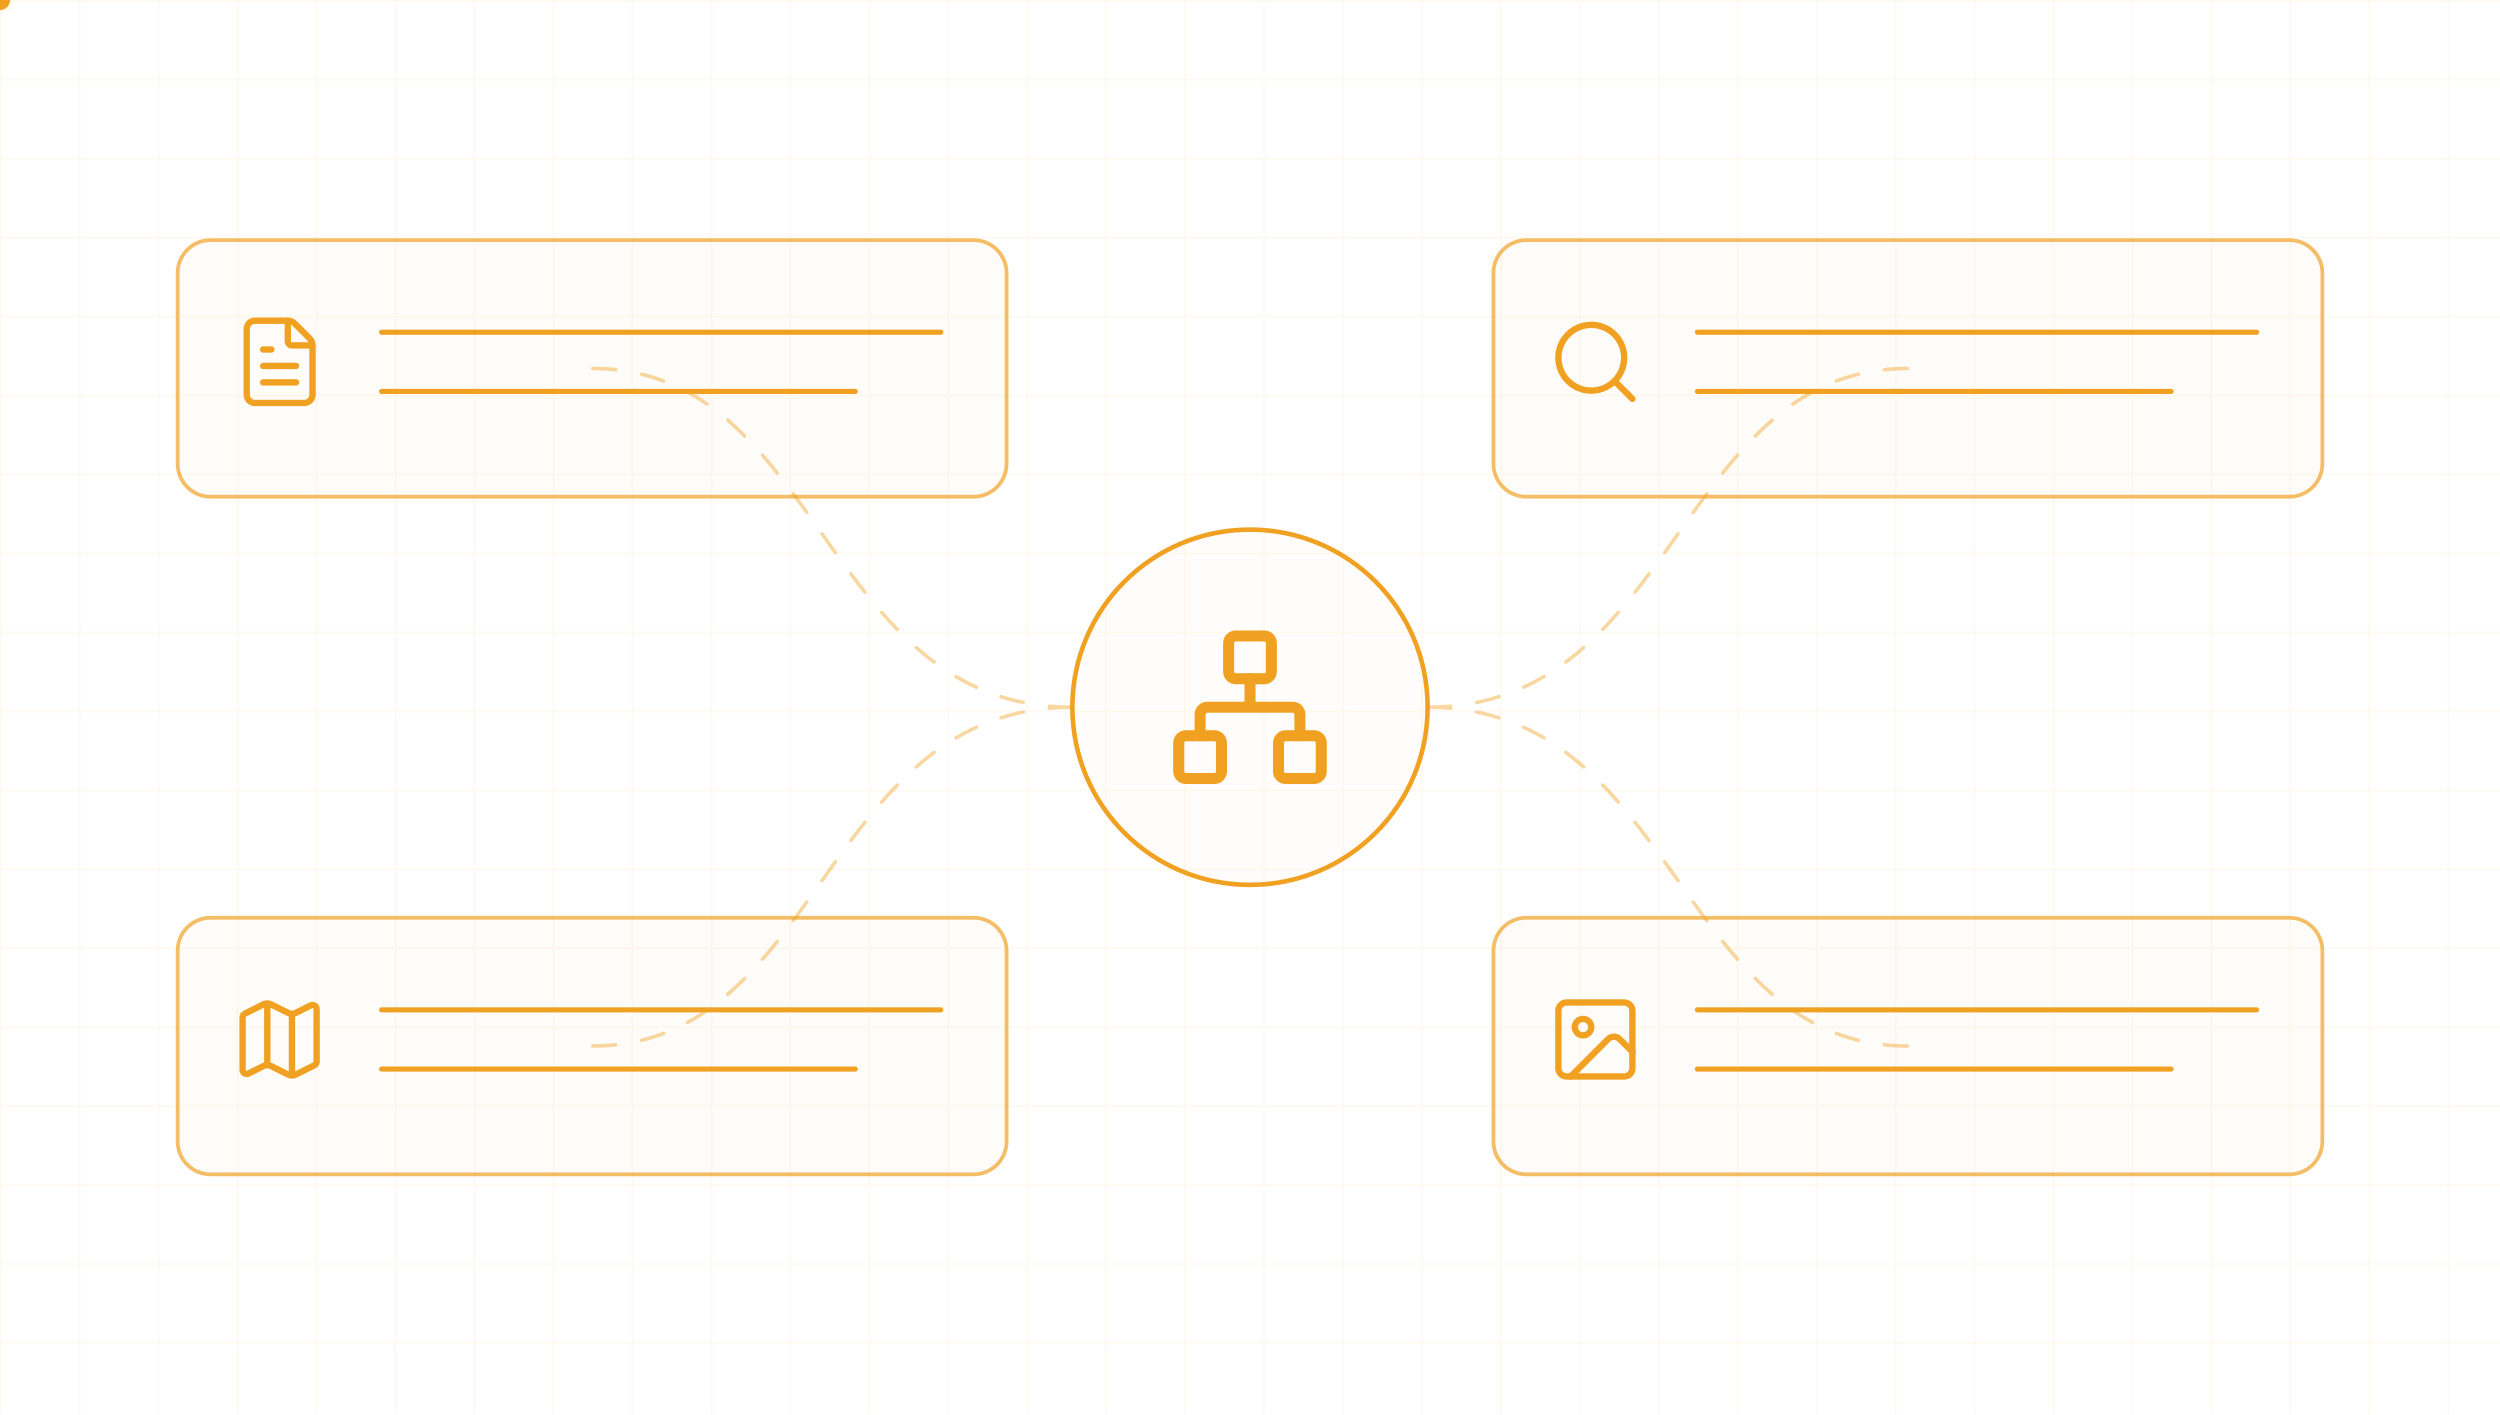
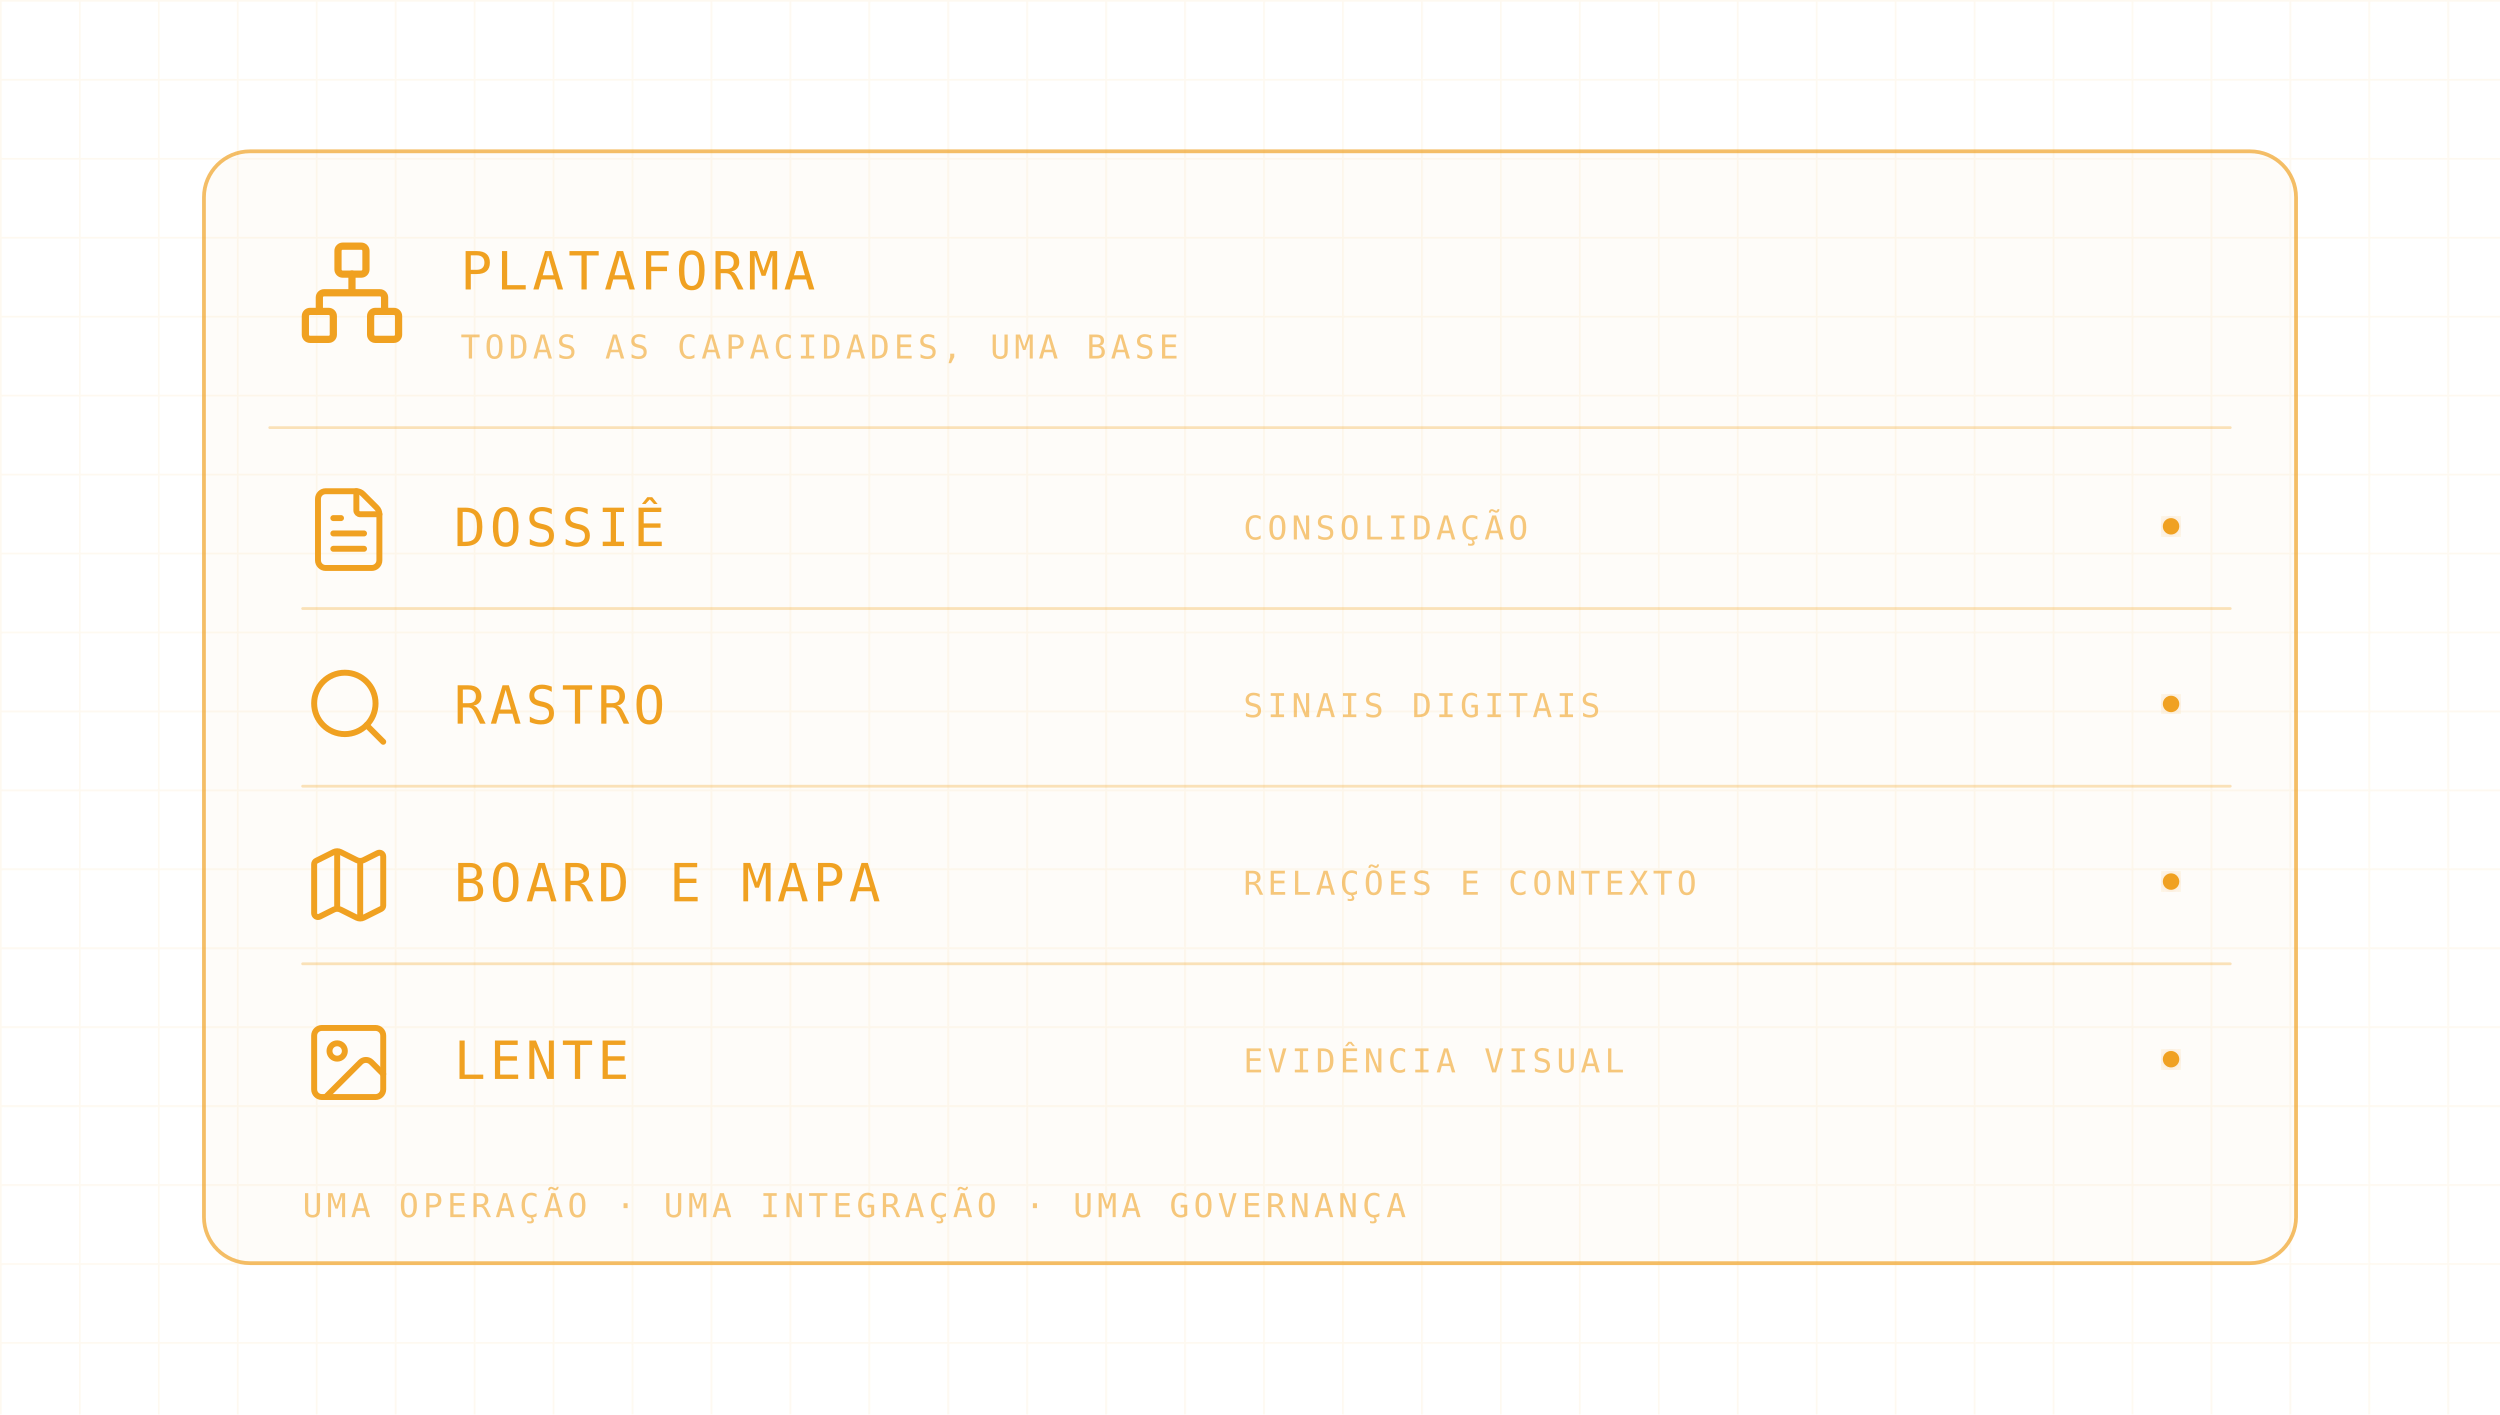
<svg xmlns="http://www.w3.org/2000/svg" width="760" height="430" viewBox="0 0 760 430" role="img" aria-labelledby="title description">
  <style>
  :host{display:block;color:#f0a121}
  svg{display:block;width:100%;height:auto;aspect-ratio:16/9;background:transparent;overflow:hidden}
  .sk-grid{fill:none;stroke:#f0a121;stroke-width:1;stroke-opacity:.07}
  .sk-line,.sk-icon,.sk-flow,.sk-hair,.sk-ghost{fill:none;stroke:#f0a121;stroke-linecap:round;stroke-linejoin:round;vector-effect:non-scaling-stroke}
  .sk-line,.sk-icon{stroke-width:1.55}
  .sk-hair{stroke-width:.85;stroke-opacity:.3}
  .sk-ghost{stroke-width:1;stroke-opacity:.28;stroke-dasharray:5 7}
  .sk-flow{stroke-width:1.1;stroke-opacity:.42;stroke-dasharray:7 8;animation:flow 2.2s linear infinite}
  .sk-plane,.sk-row-bg,.sk-icon-box{fill:rgba(240,161,33,.024);stroke:#f0a121;stroke-width:1.15;stroke-opacity:.68;vector-effect:non-scaling-stroke}
  .sk-row-bg{fill:rgba(240,161,33,.018);stroke-opacity:.24}
  .sk-icon-box{stroke-opacity:.34}
  .sk-hot{fill:#f0a121;filter:url(#soft-glow)}
  .sk-label{fill:#f0a121;font:500 16px 'DM Mono',ui-monospace,monospace;letter-spacing:.08em}
  .sk-small-label{fill:#f0a121;fill-opacity:.58;font:500 10px 'DM Mono',ui-monospace,monospace;letter-spacing:.13em}
  .is-muted{opacity:.45}
  .sk-corner{fill:none;stroke:#f0a121;stroke-width:1;stroke-opacity:.35}
  .sk-node-ring,.sk-timeline-dot{fill:rgba(240,161,33,.018);stroke:#f0a121;stroke-width:1.4;vector-effect:non-scaling-stroke}
  .sk-timeline-dot{fill:#f0a121;stroke-width:0;filter:url(#soft-glow)}
  @keyframes flow{to{stroke-dashoffset:-30}}
  @media(prefers-reduced-motion:reduce){*{animation:none!important}}
</style>
  <defs>
    <pattern id="platform-grid" width="24" height="24" patternUnits="userSpaceOnUse">
      <path d="M24 0H0V24" class="sk-grid" />
    </pattern>
    <filter id="soft-glow">
      <feGaussianBlur stdDeviation="3" result="blur" />
      <feMerge>
        <feMergeNode in="blur" />
        <feMergeNode in="SourceGraphic" />
      </feMerge>
    </filter>
  </defs>
  <rect width="760" height="430" fill="url(#platform-grid)" />
-   <circle class="sk-node-ring" cx="380" cy="215" r="54" />
-   <g class="sk-icon" transform="translate(354 189) scale(2.166667)">
+   <rect class="sk-plane" x="62" y="46" width="636" height="338" rx="14" />
+   <g class="sk-icon" transform="translate(90 72) scale(1.416667)">
    <rect x="16" y="16" width="6" height="6" rx="1" />
    <rect x="2" y="16" width="6" height="6" rx="1" />
    <rect x="9" y="2" width="6" height="6" rx="1" />
    <path d="M5 16v-3a1 1 0 0 1 1-1h12a1 1 0 0 1 1 1v3M12 12V8" />
  </g>
-   <path class="sk-flow" d="M326 215C250 215 250 112 180 112M434 215C510 215 510 112 580 112M326 215C250 215 250 318 180 318M434 215C510 215 510 318 580 318" />
-   <g class="sk-stage " transform="translate(54 73)">
-     <rect class="sk-plane" x="0" y="0" width="252" height="78" rx="10" />
-     <g class="sk-icon" transform="translate(16 22) scale(1.25)">
+   <text class="sk-label" x="140" y="88">PLATAFORMA</text>
+   <text class="sk-small-label" x="140" y="109">TODAS AS CAPACIDADES, UMA BASE</text>
+   <path class="sk-hair" d="M82 130h596" />
+   <g transform="translate(92 142)">
+     <g class="sk-icon" transform="translate(0 5) scale(1.166667)">
      <path d="M6 22a2 2 0 0 1-2-2V4a2 2 0 0 1 2-2h8a2.4 2.4 0 0 1 1.704.706l3.588 3.588A2.4 2.4 0 0 1 20 8v12a2 2 0 0 1-2 2z" />
      <path d="M14 2v5a1 1 0 0 0 1 1h5M10 9H8M16 13H8M16 17H8" />
    </g>
-     <path class="sk-line" d="M62 28h170M62 46h144" />
+     <text class="sk-label" x="46" y="24">DOSSIÊ</text>
+     <text class="sk-small-label" x="286" y="22">CONSOLIDAÇÃO</text>
+     <circle class="sk-hot" cx="568" cy="18" r="2.5" />
+     <path class="sk-hair" d="M0 43h586" />
  </g>
-   <g class="sk-stage " transform="translate(454 73)">
-     <rect class="sk-plane" x="0" y="0" width="252" height="78" rx="10" />
-     <g class="sk-icon" transform="translate(16 22) scale(1.25)">
+   <g transform="translate(92 196)">
+     <g class="sk-icon" transform="translate(0 5) scale(1.166667)">
      <path d="m21 21-4.34-4.34" />
      <circle cx="11" cy="11" r="8" />
    </g>
-     <path class="sk-line" d="M62 28h170M62 46h144" />
+     <text class="sk-label" x="46" y="24">RASTRO</text>
+     <text class="sk-small-label" x="286" y="22">SINAIS DIGITAIS</text>
+     <circle class="sk-hot" cx="568" cy="18" r="2.5" />
+     <path class="sk-hair" d="M0 43h586" />
  </g>
-   <g class="sk-stage " transform="translate(54 279)">
-     <rect class="sk-plane" x="0" y="0" width="252" height="78" rx="10" />
-     <g class="sk-icon" transform="translate(16 22) scale(1.25)">
+   <g transform="translate(92 250)">
+     <g class="sk-icon" transform="translate(0 5) scale(1.166667)">
      <path d="M14.106 5.553a2 2 0 0 0 1.788 0l3.659-1.83A1 1 0 0 1 21 4.619v12.764a1 1 0 0 1-.553.894l-4.553 2.277a2 2 0 0 1-1.788 0l-4.212-2.106a2 2 0 0 0-1.788 0l-3.659 1.83A1 1 0 0 1 3 19.381V6.618a1 1 0 0 1 .553-.894l4.553-2.277a2 2 0 0 1 1.788 0zM15 5.764v15M9 3.236v15" />
    </g>
-     <path class="sk-line" d="M62 28h170M62 46h144" />
+     <text class="sk-label" x="46" y="24">BOARD E MAPA</text>
+     <text class="sk-small-label" x="286" y="22">RELAÇÕES E CONTEXTO</text>
+     <circle class="sk-hot" cx="568" cy="18" r="2.5" />
+     <path class="sk-hair" d="M0 43h586" />
  </g>
-   <g class="sk-stage " transform="translate(454 279)">
-     <rect class="sk-plane" x="0" y="0" width="252" height="78" rx="10" />
-     <g class="sk-icon" transform="translate(16 22) scale(1.25)">
+   <g transform="translate(92 304)">
+     <g class="sk-icon" transform="translate(0 5) scale(1.166667)">
      <rect width="18" height="18" x="3" y="3" rx="2" />
      <circle cx="9" cy="9" r="2" />
      <path d="m21 15-3.086-3.086a2 2 0 0 0-2.828 0L6 21" />
    </g>
-     <path class="sk-line" d="M62 28h170M62 46h144" />
+     <text class="sk-label" x="46" y="24">LENTE</text>
+     <text class="sk-small-label" x="286" y="22">EVIDÊNCIA VISUAL</text>
+     <circle class="sk-hot" cx="568" cy="18" r="2.5" />
  </g>
-   <circle class="sk-hot" r="3">
-     <animateMotion dur="4.8s" begin="0s" repeatCount="indefinite" path="M326 215C250 215 250 112 180 112" />
-   </circle>
-   <circle class="sk-hot" r="3">
-     <animateMotion dur="4.8s" begin="2.4s" repeatCount="indefinite" path="M434 215C510 215 510 318 580 318" />
-   </circle>
+   <text class="sk-small-label" x="92" y="370">UMA OPERAÇÃO · UMA INTEGRAÇÃO · UMA GOVERNANÇA</text>
</svg>
